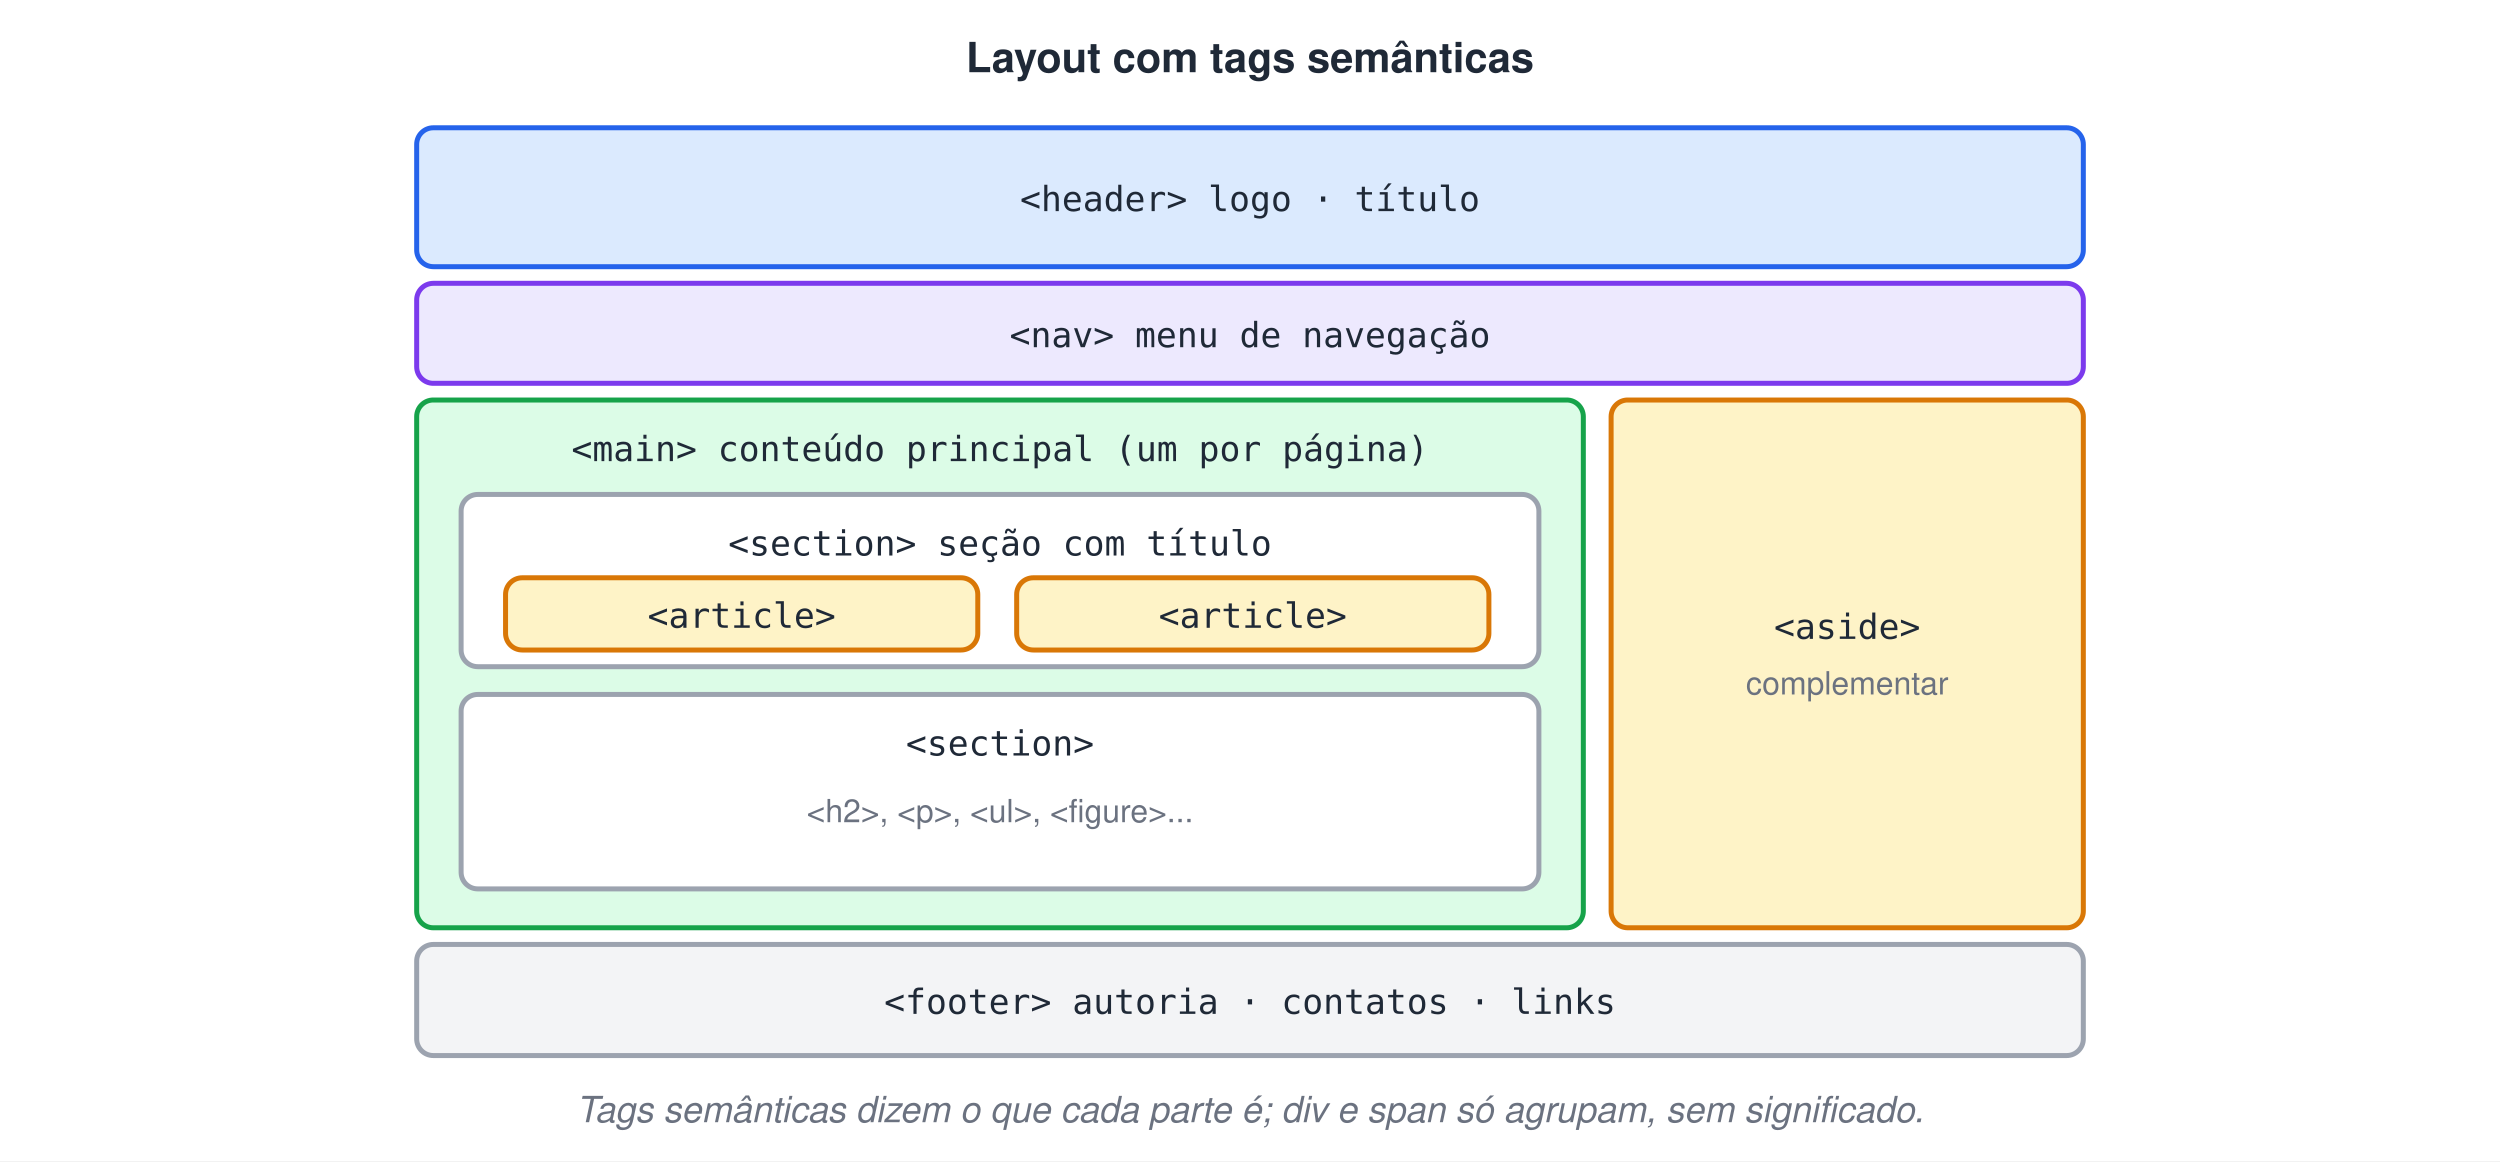
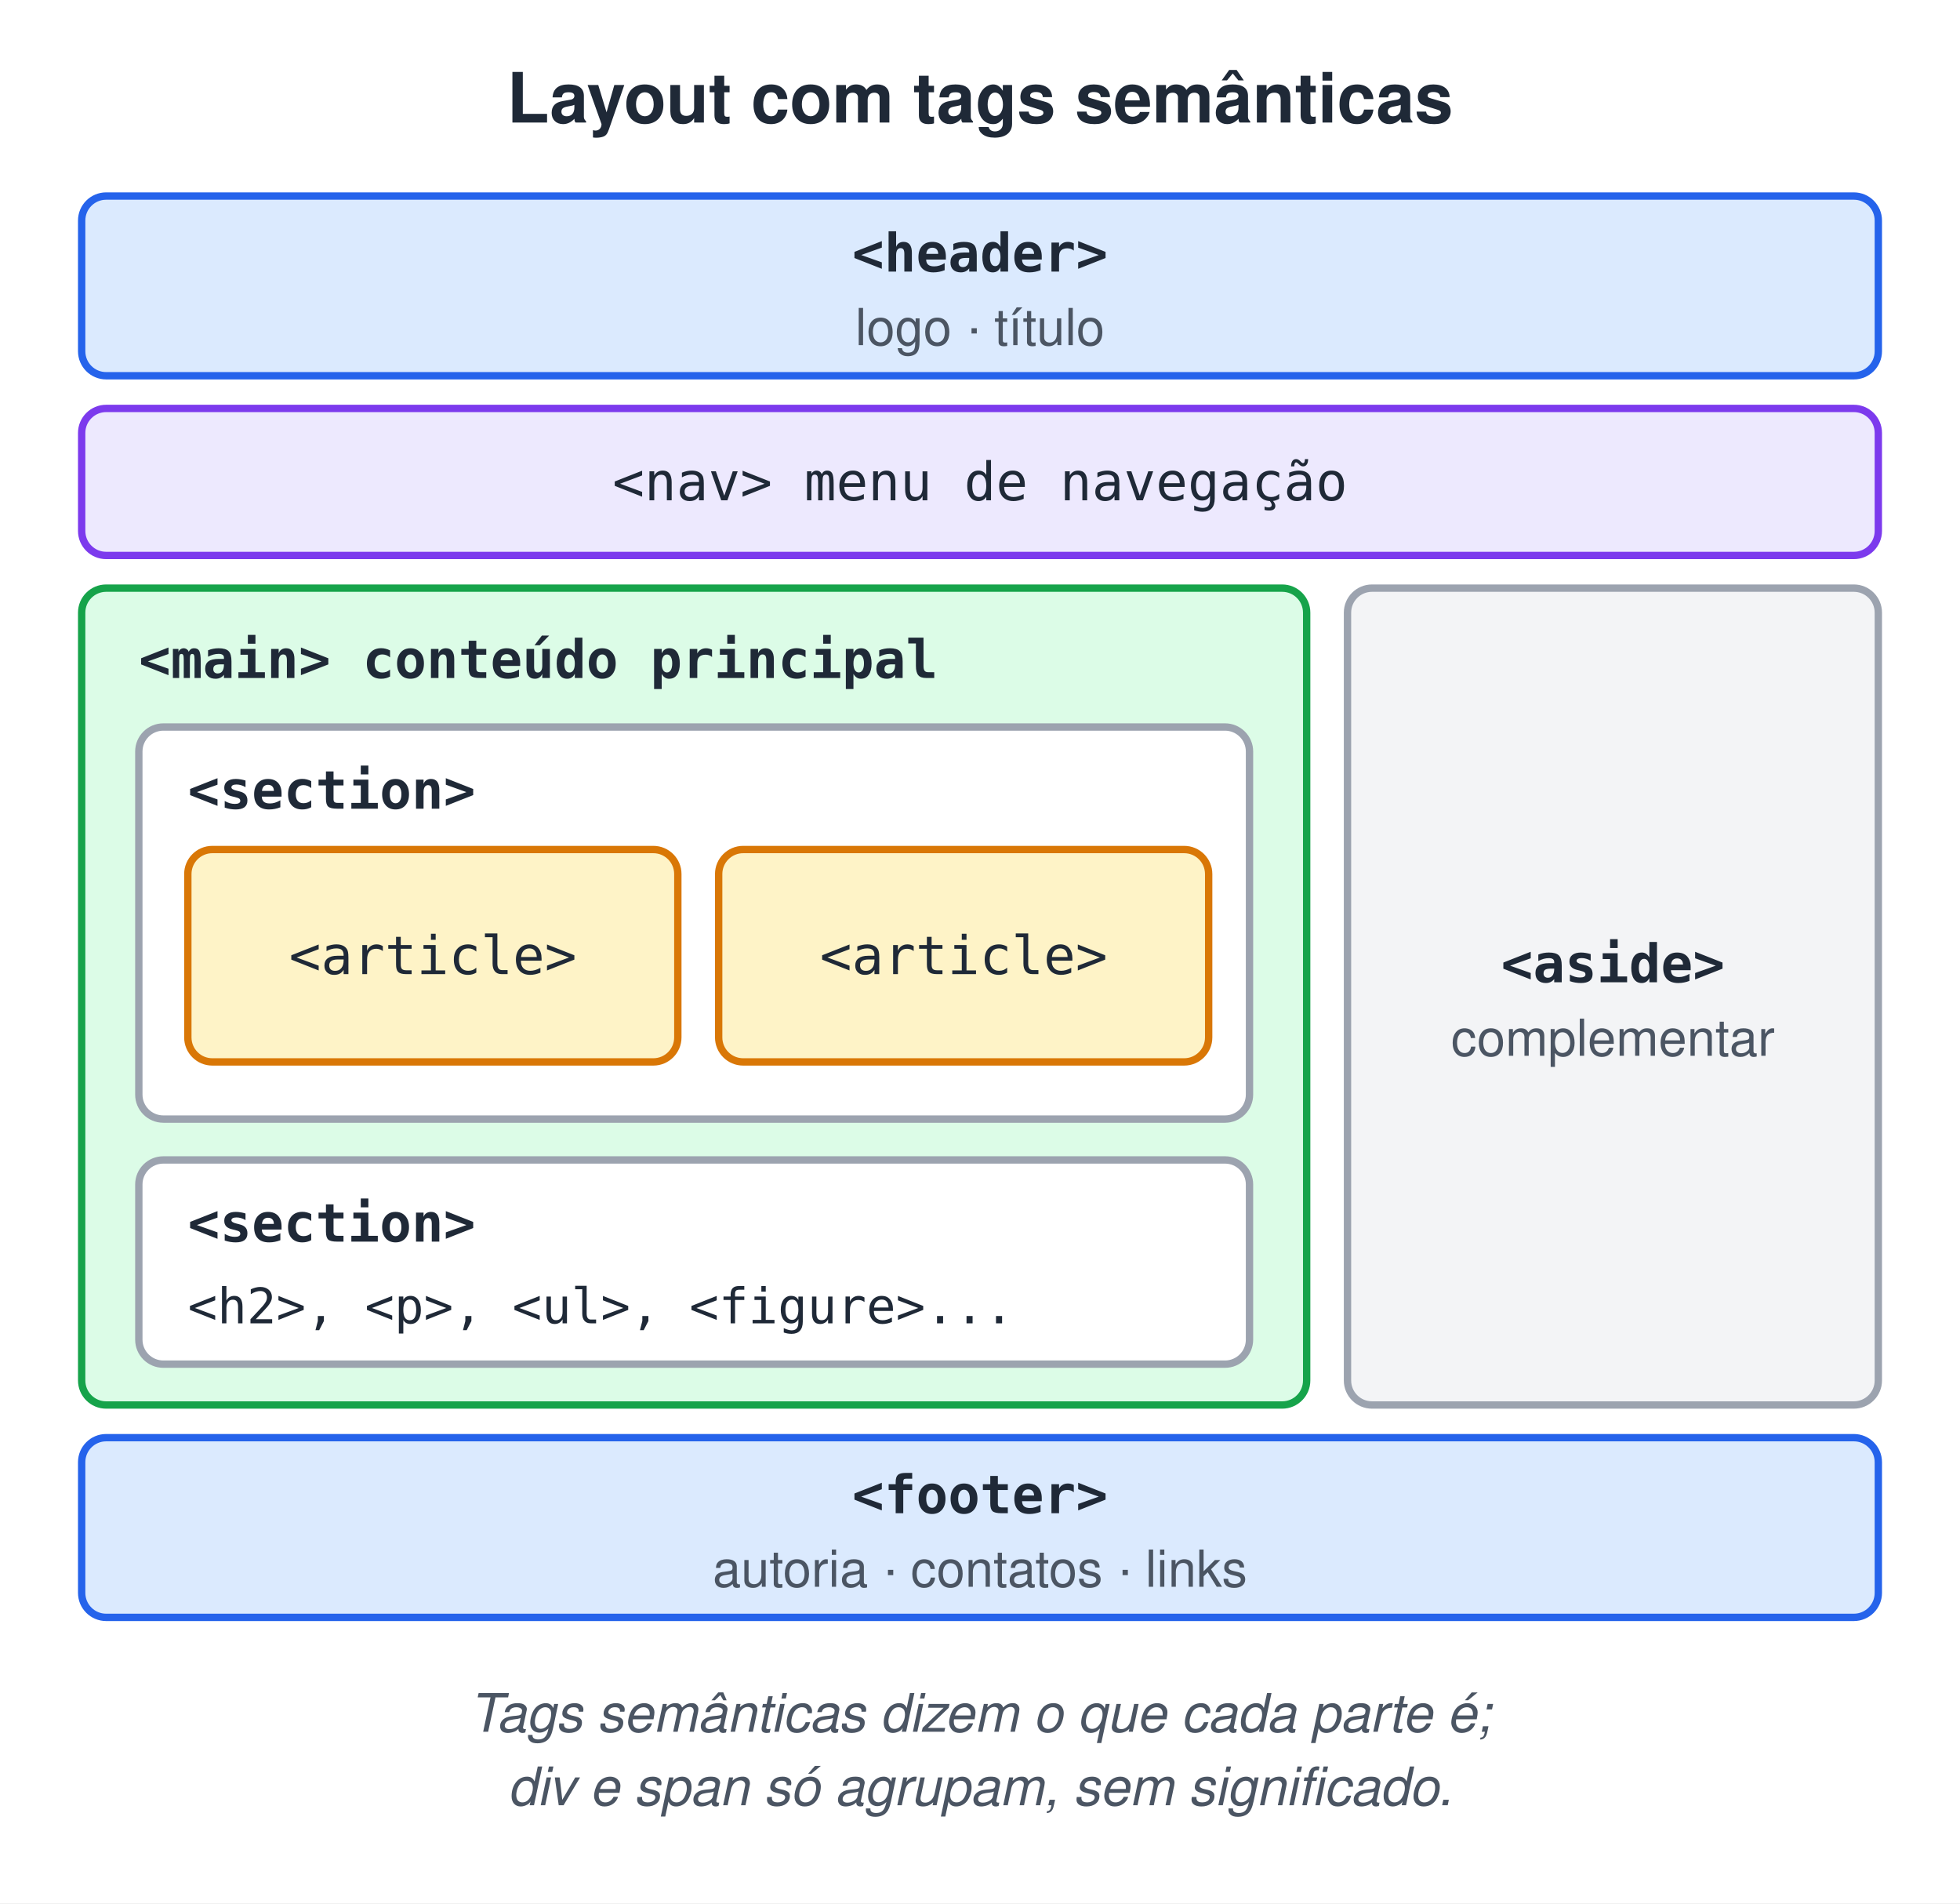
- <svg xmlns="http://www.w3.org/2000/svg" width="900" height="418" viewBox="0 0 900 418">
-   <style>text{font-family:Helvetica,Arial,sans-serif;font-size:12.5px;fill:#1F2937}.t{font-size:15px;font-weight:bold}.m{font-family:Menlo,Consolas,monospace}.s{font-size:11.5px;fill:#6B7280}.n{font-size:13px;font-style:italic;fill:#6B7280}.c{text-anchor:middle}.xB{fill:#DBEAFE;stroke:#2563EB}.xG{fill:#DCFCE7;stroke:#16A34A}.xO{fill:#FEF3C7;stroke:#D97706}.xP{fill:#EDE9FE;stroke:#7C3AED}.xY{fill:#F3F4F6;stroke:#9CA3AF}.xW{fill:#fff;stroke:#9CA3AF}rect{stroke-width:1.8}</style>
+ <svg xmlns="http://www.w3.org/2000/svg" width="480" height="466" viewBox="0 0 480 466">
+   <style>text{white-space:pre;font-family:Helvetica,Arial,sans-serif;font-size:14px;fill:#1F2937}.t{font-size:17px;font-weight:bold}.b{font-weight:bold}.m{font-family:Menlo,Consolas,monospace;font-size:13px}.s{font-size:12.5px;fill:#4B5563}.n{font-size:13px;font-style:italic;fill:#4B5563}.c{text-anchor:middle}.r{text-anchor:end}.xB{fill:#DBEAFE;stroke:#2563EB}.xG{fill:#DCFCE7;stroke:#16A34A}.xO{fill:#FEF3C7;stroke:#D97706}.xP{fill:#EDE9FE;stroke:#7C3AED}.xR{fill:#FEE2E2;stroke:#DC2626}.xY{fill:#F3F4F6;stroke:#9CA3AF}.xW{fill:#fff;stroke:#9CA3AF}.xT{fill:#CCFBF1;stroke:#0D9488}.xK{fill:#FCE7F3;stroke:#DB2777}rect,ellipse,polygon{stroke-width:1.8}.l{stroke:#6B7280;stroke-width:1.8;fill:none}.d{stroke-dasharray:5 4}</style>
+   <defs>
+     <marker id="a" viewBox="0 0 10 10" refX="9" refY="5" markerWidth="7" markerHeight="7" orient="auto-start-reverse">
+       <path d="M0,0L10,5L0,10z" fill="#6B7280" />
+     </marker>
+   </defs>
  <rect width="100%" height="100%" fill="#fff" />
-   <text x="450" y="26" class="t c">Layout com tags semânticas</text>
-   <rect x="150" y="46" width="600" height="50" rx="6" class="xB" />
-   <text x="450" y="76" class="m c">&lt;header&gt;  logo · título</text>
-   <rect x="150" y="102" width="600" height="36" rx="6" class="xP" />
-   <text x="450" y="125" class="m c">&lt;nav&gt;  menu de navegação</text>
-   <rect x="150" y="144" width="420" height="190" rx="6" class="xG" />
-   <text x="360" y="166" class="m c">&lt;main&gt;  conteúdo principal (um por página)</text>
-   <rect x="166" y="178" width="388" height="62" rx="6" class="xW" />
-   <text x="360" y="200" class="m c">&lt;section&gt;  seção com título</text>
-   <rect x="182" y="208" width="170" height="26" rx="6" class="xO" />
-   <text x="267" y="226" class="m c">&lt;article&gt;</text>
-   <rect x="366" y="208" width="170" height="26" rx="6" class="xO" />
-   <text x="451" y="226" class="m c">&lt;article&gt;</text>
-   <rect x="166" y="250" width="388" height="70" rx="6" class="xW" />
-   <text x="360" y="272" class="m c">&lt;section&gt;</text>
-   <text x="360" y="296" class="s c">&lt;h2&gt;, &lt;p&gt;, &lt;ul&gt;, &lt;figure&gt;...</text>
-   <rect x="580" y="144" width="170" height="190" rx="6" class="xO" />
-   <text x="665" y="230" class="m c">&lt;aside&gt;</text>
-   <text x="665" y="250" class="s c">complementar</text>
-   <rect x="150" y="340" width="600" height="40" rx="6" class="xY" />
-   <text x="450" y="365" class="m c">&lt;footer&gt;  autoria · contatos · links</text>
-   <text x="450" y="404" class="n c">Tags semânticas dizem o que cada parte é; div e span só agrupam, sem significado.</text>
+   <text x="240.0" y="30" class="t c">Layout com tags semânticas</text>
+   <rect x="20" y="48" width="440" height="44" rx="6" class="xB" />
+   <text x="240.0" y="66.5" class="m b c">&lt;header&gt;</text>
+   <text x="240.0" y="84.5" class="s c">logo · título</text>
+   <rect x="20" y="100" width="440" height="36" rx="6" class="xP" />
+   <text x="240.0" y="122.5" class="m c">&lt;nav&gt;  menu de navegação</text>
+   <rect x="20" y="144" width="300" height="200" rx="6" class="xG" />
+   <text x="34" y="166" class="m b">&lt;main&gt;  conteúdo principal</text>
+   <rect x="34" y="178" width="272" height="96" rx="6" class="xW" />
+   <text x="46" y="198" class="m b">&lt;section&gt;</text>
+   <rect x="46" y="208" width="120" height="52" rx="6" class="xO" />
+   <text x="106.0" y="238.5" class="m c">&lt;article&gt;</text>
+   <rect x="176" y="208" width="120" height="52" rx="6" class="xO" />
+   <text x="236.0" y="238.5" class="m c">&lt;article&gt;</text>
+   <rect x="34" y="284" width="272" height="50" rx="6" class="xW" />
+   <text x="46" y="304" class="m b">&lt;section&gt;</text>
+   <text x="46" y="324" class="m" style="font-size:12px">&lt;h2&gt;, &lt;p&gt;, &lt;ul&gt;, &lt;figure&gt;...</text>
+   <rect x="330" y="144" width="130" height="200" rx="6" class="xY" />
+   <text x="395.0" y="240.5" class="m b c">&lt;aside&gt;</text>
+   <text x="395.0" y="258.5" class="s c">complementar</text>
+   <rect x="20" y="352" width="440" height="44" rx="6" class="xB" />
+   <text x="240.0" y="370.5" class="m b c">&lt;footer&gt;</text>
+   <text x="240.0" y="388.5" class="s c">autoria · contatos · links</text>
+   <text x="240.0" y="424" class="n c">Tags semânticas dizem o que cada parte é;</text>
+   <text x="240.0" y="442" class="n c">div e span só agrupam, sem significado.</text>
</svg>
